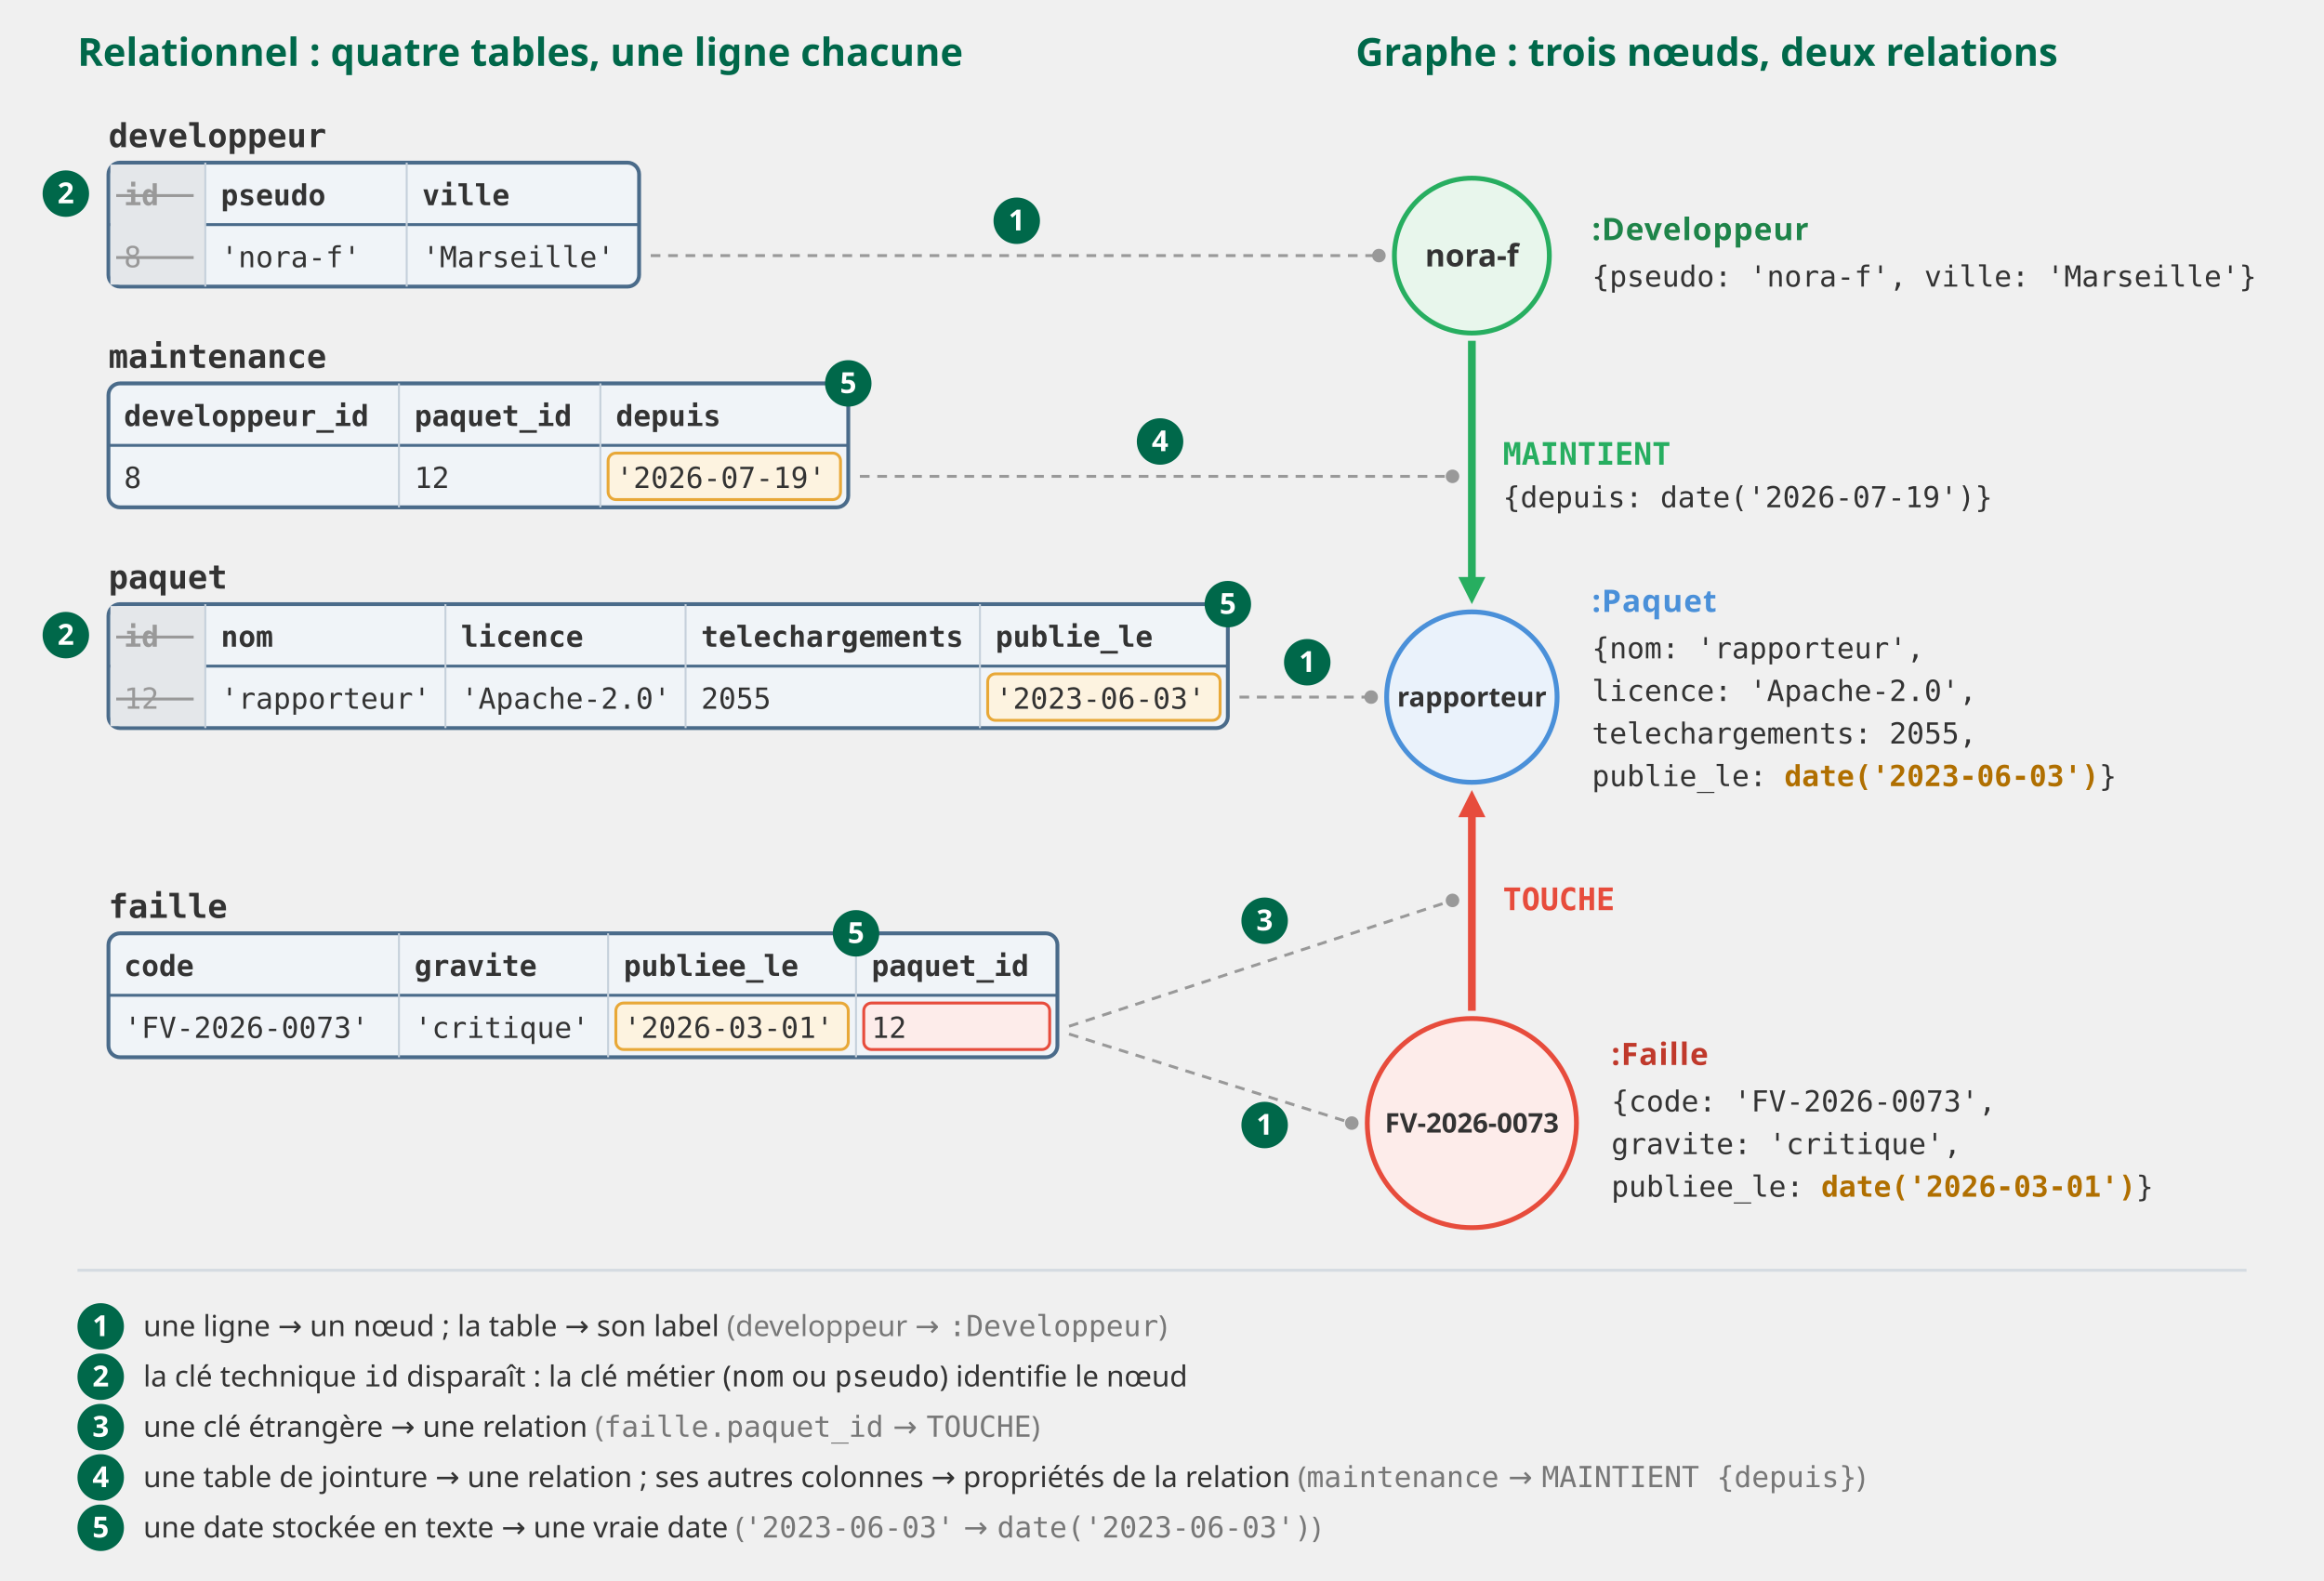
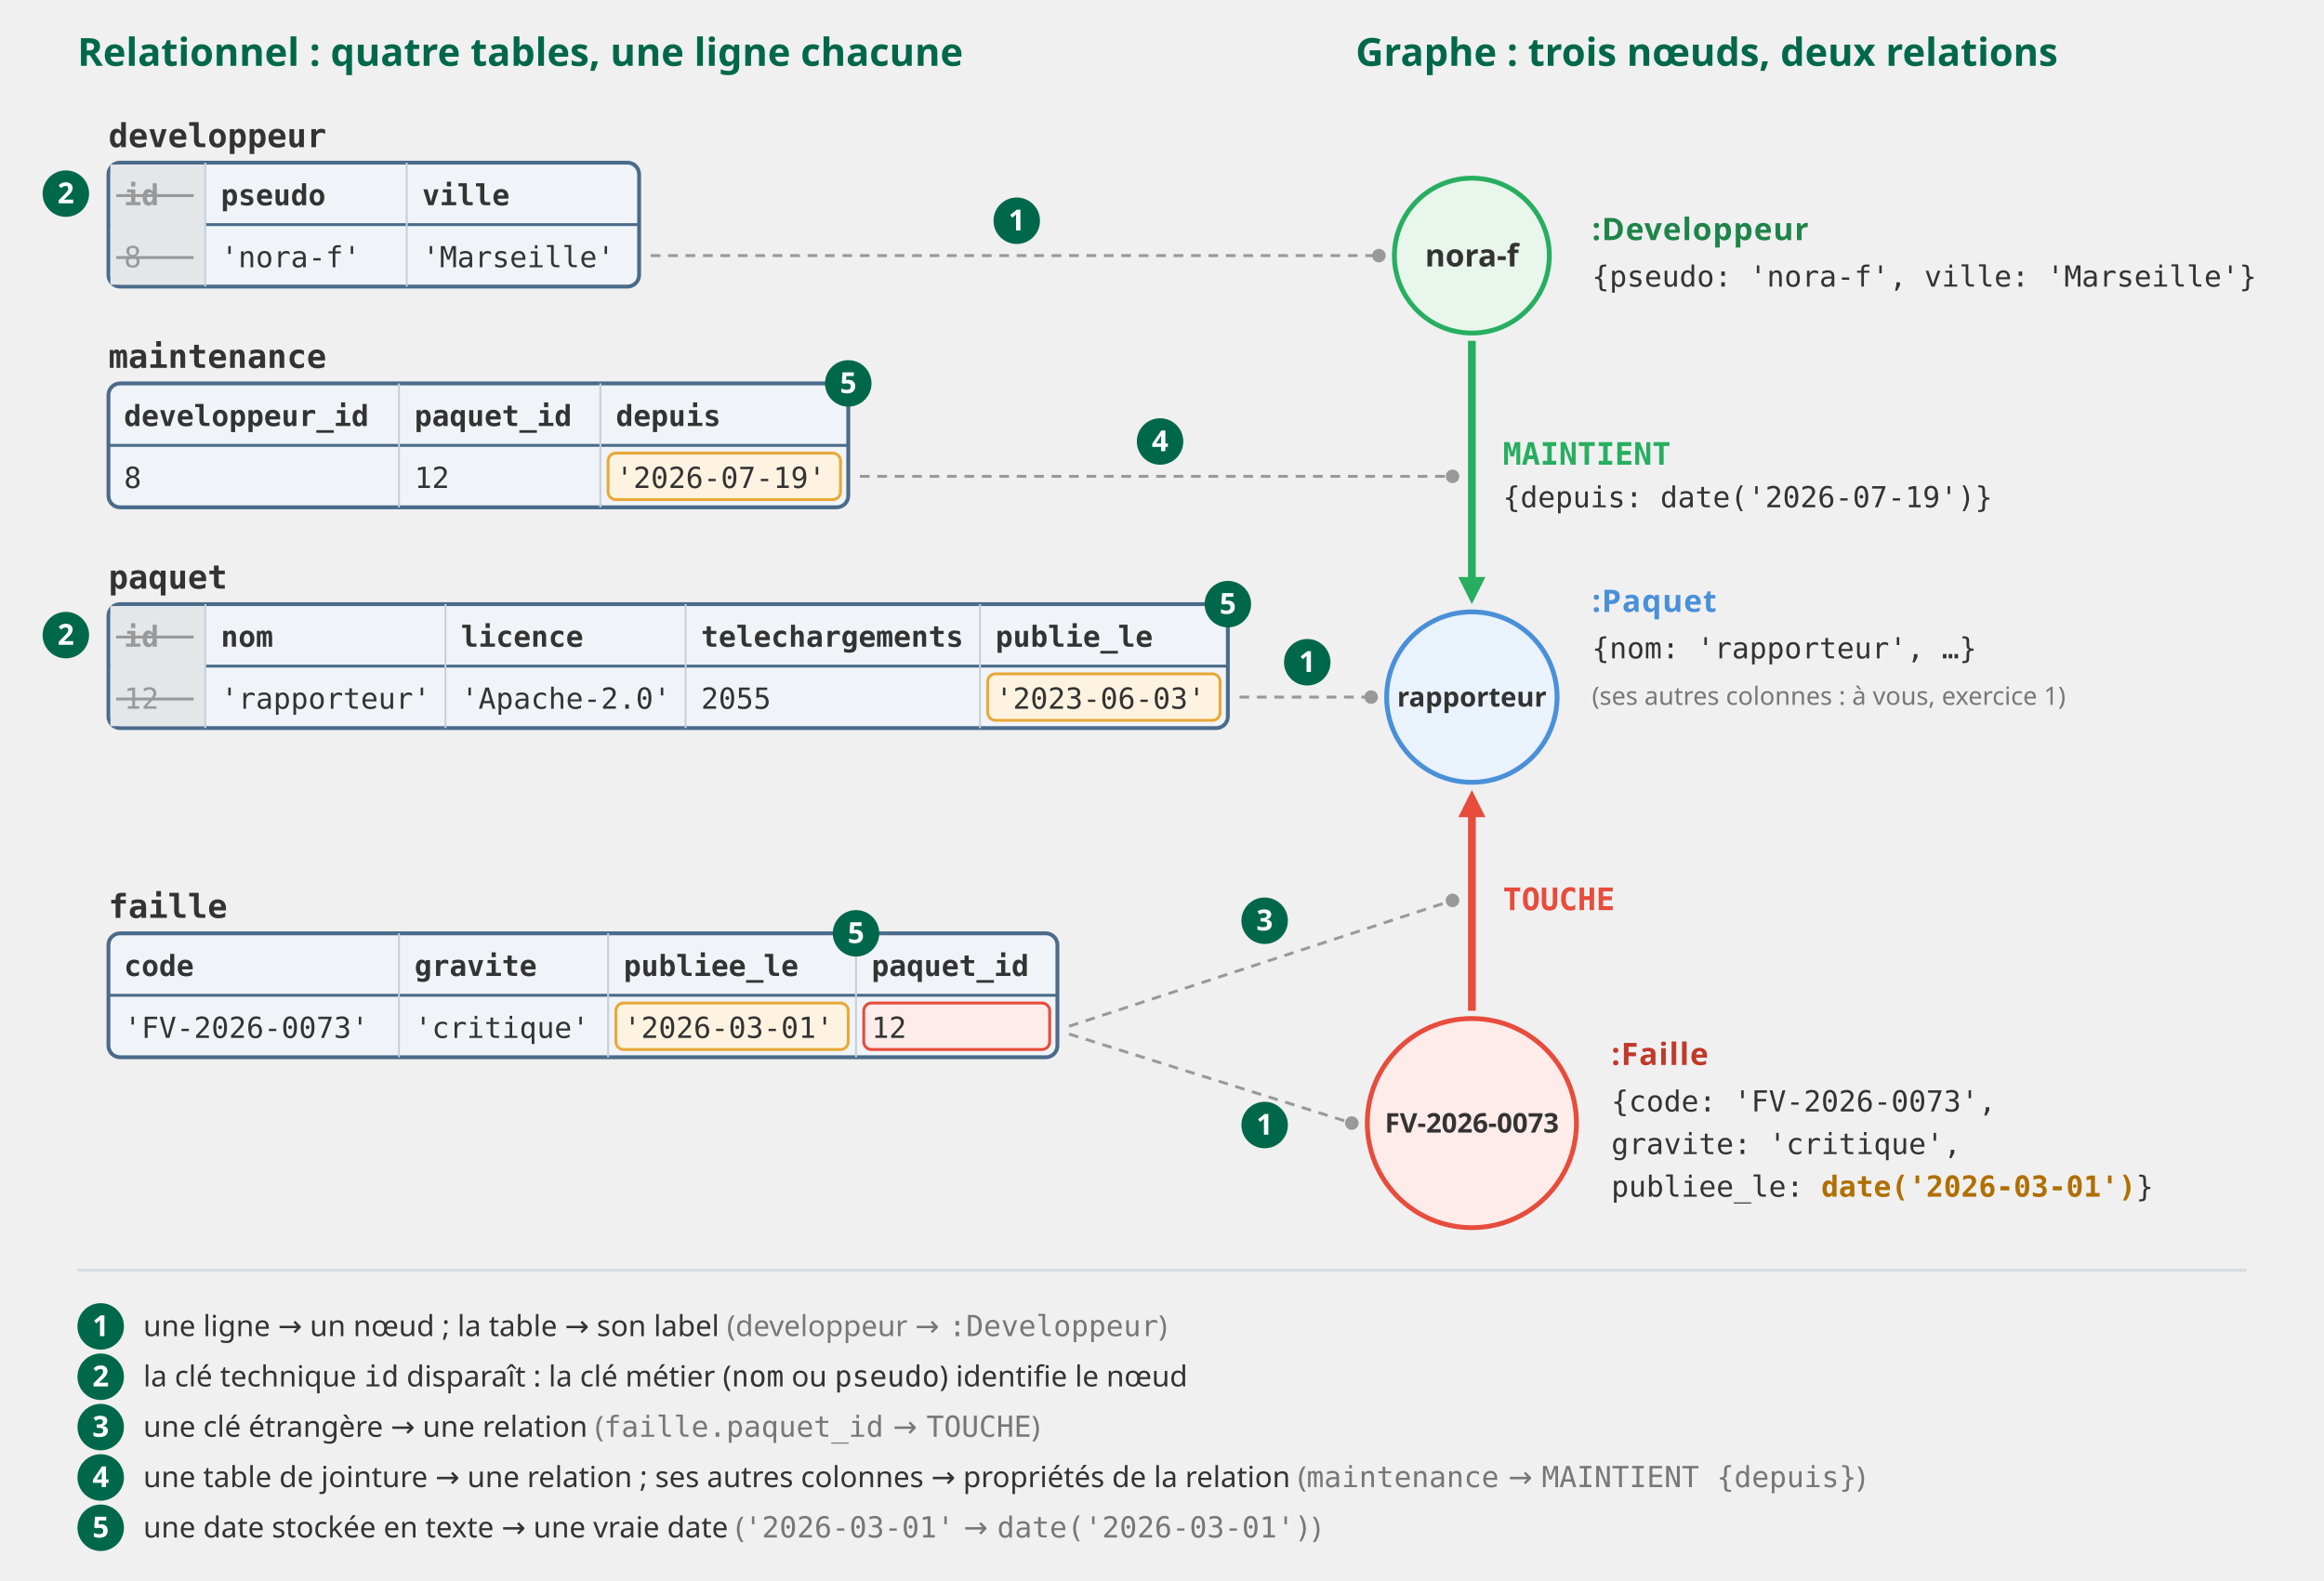
<svg xmlns="http://www.w3.org/2000/svg" viewBox="0 0 1200 816" font-family="sans-serif" role="img" aria-labelledby="t">
  <defs>
    <marker id="fv" viewBox="0 0 10 10" refX="5" refY="5" markerWidth="14" markerHeight="14" markerUnits="userSpaceOnUse" orient="auto-start-reverse">
      <path d="M0,0 L10,5 L0,10 z" fill="#27ae60" />
    </marker>
    <marker id="fr" viewBox="0 0 10 10" refX="5" refY="5" markerWidth="14" markerHeight="14" markerUnits="userSpaceOnUse" orient="auto-start-reverse">
      <path d="M0,0 L10,5 L0,10 z" fill="#e74c3c" />
    </marker>
  </defs>
  <text x="40" y="34" font-size="20" font-weight="bold" fill="#00684a">Relationnel : quatre tables, une ligne chacune</text>
  <text x="700" y="34" font-size="20" font-weight="bold" fill="#00684a">Graphe : trois nœuds, deux relations</text>
  <text x="56" y="76" font-size="17" font-weight="bold" font-family="monospace" fill="#333">developpeur</text>
  <rect x="56" y="84" width="274" height="64" rx="6" fill="#f0f4f8" stroke="#4a6b8a" stroke-width="2" />
  <line x1="56" y1="116" x2="330" y2="116" stroke="#4a6b8a" stroke-width="1.5" />
  <rect x="57" y="85" width="49" height="62" fill="#e4e7ea" />
  <text x="64" y="106" font-size="15" font-weight="bold" font-family="monospace" fill="#999">id</text>
  <text x="64" y="138" font-size="15" font-family="monospace" fill="#999">8</text>
  <line x1="60" y1="101" x2="100" y2="101" stroke="#999" stroke-width="1.5" />
  <line x1="60" y1="133" x2="100" y2="133" stroke="#999" stroke-width="1.5" />
  <line x1="106" y1="84" x2="106" y2="148" stroke="#c5d0db" stroke-width="1" />
  <text x="114" y="106" font-size="15" font-weight="bold" font-family="monospace" fill="#333">pseudo</text>
  <text x="114" y="138" font-size="15" font-family="monospace" fill="#333">'nora-f'</text>
  <line x1="210" y1="84" x2="210" y2="148" stroke="#c5d0db" stroke-width="1" />
  <text x="218" y="106" font-size="15" font-weight="bold" font-family="monospace" fill="#333">ville</text>
  <text x="218" y="138" font-size="15" font-family="monospace" fill="#333">'Marseille'</text>
  <text x="56" y="190" font-size="17" font-weight="bold" font-family="monospace" fill="#333">maintenance</text>
  <rect x="56" y="198" width="382" height="64" rx="6" fill="#f0f4f8" stroke="#4a6b8a" stroke-width="2" />
  <line x1="56" y1="230" x2="438" y2="230" stroke="#4a6b8a" stroke-width="1.5" />
  <text x="64" y="220" font-size="15" font-weight="bold" font-family="monospace" fill="#333">developpeur_id</text>
  <text x="64" y="252" font-size="15" font-family="monospace" fill="#333">8</text>
  <line x1="206" y1="198" x2="206" y2="262" stroke="#c5d0db" stroke-width="1" />
  <text x="214" y="220" font-size="15" font-weight="bold" font-family="monospace" fill="#333">paquet_id</text>
  <text x="214" y="252" font-size="15" font-family="monospace" fill="#333">12</text>
  <rect x="314" y="234" width="120" height="24" rx="4" fill="#fdf3e0" stroke="#e8a838" stroke-width="1.5" />
  <line x1="310" y1="198" x2="310" y2="262" stroke="#c5d0db" stroke-width="1" />
  <text x="318" y="220" font-size="15" font-weight="bold" font-family="monospace" fill="#333">depuis</text>
  <text x="318" y="252" font-size="15" font-family="monospace" fill="#333">'2026-07-19'</text>
  <text x="56" y="304" font-size="17" font-weight="bold" font-family="monospace" fill="#333">paquet</text>
  <rect x="56" y="312" width="578" height="64" rx="6" fill="#f0f4f8" stroke="#4a6b8a" stroke-width="2" />
  <line x1="56" y1="344" x2="634" y2="344" stroke="#4a6b8a" stroke-width="1.5" />
  <rect x="57" y="313" width="49" height="62" fill="#e4e7ea" />
  <text x="64" y="334" font-size="15" font-weight="bold" font-family="monospace" fill="#999">id</text>
  <text x="64" y="366" font-size="15" font-family="monospace" fill="#999">12</text>
  <line x1="60" y1="329" x2="100" y2="329" stroke="#999" stroke-width="1.5" />
  <line x1="60" y1="361" x2="100" y2="361" stroke="#999" stroke-width="1.5" />
  <line x1="106" y1="312" x2="106" y2="376" stroke="#c5d0db" stroke-width="1" />
  <text x="114" y="334" font-size="15" font-weight="bold" font-family="monospace" fill="#333">nom</text>
  <text x="114" y="366" font-size="15" font-family="monospace" fill="#333">'rapporteur'</text>
  <line x1="230" y1="312" x2="230" y2="376" stroke="#c5d0db" stroke-width="1" />
  <text x="238" y="334" font-size="15" font-weight="bold" font-family="monospace" fill="#333">licence</text>
  <text x="238" y="366" font-size="15" font-family="monospace" fill="#333">'Apache-2.0'</text>
  <line x1="354" y1="312" x2="354" y2="376" stroke="#c5d0db" stroke-width="1" />
  <text x="362" y="334" font-size="15" font-weight="bold" font-family="monospace" fill="#333">telechargements</text>
  <text x="362" y="366" font-size="15" font-family="monospace" fill="#333">2055</text>
  <rect x="510" y="348" width="120" height="24" rx="4" fill="#fdf3e0" stroke="#e8a838" stroke-width="1.5" />
  <line x1="506" y1="312" x2="506" y2="376" stroke="#c5d0db" stroke-width="1" />
  <text x="514" y="334" font-size="15" font-weight="bold" font-family="monospace" fill="#333">publie_le</text>
  <text x="514" y="366" font-size="15" font-family="monospace" fill="#333">'2023-06-03'</text>
  <text x="56" y="474" font-size="17" font-weight="bold" font-family="monospace" fill="#333">faille</text>
  <rect x="56" y="482" width="490" height="64" rx="6" fill="#f0f4f8" stroke="#4a6b8a" stroke-width="2" />
  <line x1="56" y1="514" x2="546" y2="514" stroke="#4a6b8a" stroke-width="1.5" />
  <text x="64" y="504" font-size="15" font-weight="bold" font-family="monospace" fill="#333">code</text>
  <text x="64" y="536" font-size="15" font-family="monospace" fill="#333">'FV-2026-0073'</text>
  <line x1="206" y1="482" x2="206" y2="546" stroke="#c5d0db" stroke-width="1" />
  <text x="214" y="504" font-size="15" font-weight="bold" font-family="monospace" fill="#333">gravite</text>
  <text x="214" y="536" font-size="15" font-family="monospace" fill="#333">'critique'</text>
  <rect x="318" y="518" width="120" height="24" rx="4" fill="#fdf3e0" stroke="#e8a838" stroke-width="1.5" />
  <line x1="314" y1="482" x2="314" y2="546" stroke="#c5d0db" stroke-width="1" />
  <text x="322" y="504" font-size="15" font-weight="bold" font-family="monospace" fill="#333">publiee_le</text>
  <text x="322" y="536" font-size="15" font-family="monospace" fill="#333">'2026-03-01'</text>
  <rect x="446" y="518" width="96" height="24" rx="4" fill="#fdecea" stroke="#e74c3c" stroke-width="1.5" />
  <line x1="442" y1="482" x2="442" y2="546" stroke="#c5d0db" stroke-width="1" />
  <text x="450" y="504" font-size="15" font-weight="bold" font-family="monospace" fill="#333">paquet_id</text>
  <text x="450" y="536" font-size="15" font-family="monospace" fill="#333">12</text>
  <g>
    <circle cx="760" cy="132" r="40" fill="#e8f6ec" stroke="#27ae60" stroke-width="2.5" />
    <text x="760" y="137.6" font-size="16" font-weight="bold" fill="#333" text-anchor="middle">nora-f</text>
  </g>
  <g>
    <circle cx="760" cy="360" r="44" fill="#eaf2fb" stroke="#4a90d9" stroke-width="2.5" />
    <text x="760" y="364.9" font-size="14" font-weight="bold" fill="#333" text-anchor="middle">rapporteur</text>
  </g>
  <g>
    <circle cx="760" cy="580" r="54" fill="#fdecea" stroke="#e74c3c" stroke-width="2.5" />
    <text x="760" y="584.9" font-size="14" font-weight="bold" fill="#333" text-anchor="middle">FV-2026-0073</text>
  </g>
  <path d="M760,176 L760,305" fill="none" stroke="#27ae60" stroke-width="4" marker-end="url(#fv)" />
  <path d="M760,522 L760,415" fill="none" stroke="#e74c3c" stroke-width="4" marker-end="url(#fr)" />
  <text x="776" y="240" font-size="16" font-weight="bold" font-family="monospace" fill="#27ae60">MAINTIENT</text>
  <text x="776" y="262" font-size="15" font-family="monospace" fill="#333">{depuis: date('2026-07-19')}</text>
  <text x="776" y="470" font-size="16" font-weight="bold" font-family="monospace" fill="#e74c3c">TOUCHE</text>
  <text x="822" y="124" font-size="16" font-weight="bold" fill="#1e8449" letter-spacing="0.5">:Developpeur</text>
  <text x="822" y="148" font-size="15" font-family="monospace" fill="#333">{pseudo: 'nora-f', ville: 'Marseille'}</text>
  <text x="822" y="316" font-size="16" font-weight="bold" fill="#4a90d9" letter-spacing="0.5">:Paquet</text>
-   <text x="822" y="340" font-size="15" font-family="monospace" fill="#333">{nom: 'rapporteur',</text>
-   <text x="822" y="362" font-size="15" font-family="monospace" fill="#333"> licence: 'Apache-2.0',</text>
-   <text x="822" y="384" font-size="15" font-family="monospace" fill="#333"> telechargements: 2055,</text>
-   <text x="822" y="406" font-size="15" font-family="monospace" fill="#333"> publie_le: <tspan font-weight="bold" fill="#b06f00">date('2023-06-03')</tspan>}</text>
+   <text x="822" y="340" font-size="15" font-family="monospace" fill="#333">{nom: 'rapporteur', …}</text>
+   <text x="822" y="364" font-size="13" fill="#777">(ses autres colonnes : à vous, exercice 1)</text>
  <text x="832" y="550" font-size="16" font-weight="bold" fill="#c0392b" letter-spacing="0.5">:Faille</text>
  <text x="832" y="574" font-size="15" font-family="monospace" fill="#333">{code: 'FV-2026-0073',</text>
  <text x="832" y="596" font-size="15" font-family="monospace" fill="#333"> gravite: 'critique',</text>
  <text x="832" y="618" font-size="15" font-family="monospace" fill="#333"> publiee_le: <tspan font-weight="bold" fill="#b06f00">date('2026-03-01')</tspan>}</text>
  <line x1="336" y1="132" x2="712" y2="132" stroke="#999" stroke-width="1.5" stroke-dasharray="5 4" />
  <circle cx="712" cy="132" r="3.5" fill="#999" />
  <line x1="444" y1="246" x2="750" y2="246" stroke="#999" stroke-width="1.5" stroke-dasharray="5 4" />
  <circle cx="750" cy="246" r="3.5" fill="#999" />
  <line x1="640" y1="360" x2="708" y2="360" stroke="#999" stroke-width="1.5" stroke-dasharray="5 4" />
  <circle cx="708" cy="360" r="3.5" fill="#999" />
  <line x1="552" y1="530" x2="750" y2="465" stroke="#999" stroke-width="1.5" stroke-dasharray="5 4" />
  <circle cx="750" cy="465" r="3.5" fill="#999" />
  <line x1="552" y1="534" x2="698" y2="580" stroke="#999" stroke-width="1.5" stroke-dasharray="5 4" />
  <circle cx="698" cy="580" r="3.5" fill="#999" />
  <circle cx="525" cy="114" r="12" fill="#00684a" />
  <text x="525" y="119" font-size="15" font-weight="bold" fill="#ffffff" text-anchor="middle">1</text>
  <circle cx="675" cy="342" r="12" fill="#00684a" />
  <text x="675" y="347" font-size="15" font-weight="bold" fill="#ffffff" text-anchor="middle">1</text>
  <circle cx="34" cy="100" r="12" fill="#00684a" />
  <text x="34" y="105" font-size="15" font-weight="bold" fill="#ffffff" text-anchor="middle">2</text>
  <circle cx="34" cy="328" r="12" fill="#00684a" />
  <text x="34" y="333" font-size="15" font-weight="bold" fill="#ffffff" text-anchor="middle">2</text>
  <circle cx="599" cy="228" r="12" fill="#00684a" />
  <text x="599" y="233" font-size="15" font-weight="bold" fill="#ffffff" text-anchor="middle">4</text>
  <circle cx="653" cy="475.5" r="12" fill="#00684a" />
  <text x="653" y="480.5" font-size="15" font-weight="bold" fill="#ffffff" text-anchor="middle">3</text>
  <circle cx="653" cy="581" r="12" fill="#00684a" />
  <text x="653" y="586" font-size="15" font-weight="bold" fill="#ffffff" text-anchor="middle">1</text>
  <circle cx="442" cy="482" r="12" fill="#00684a" />
  <text x="442" y="487" font-size="15" font-weight="bold" fill="#ffffff" text-anchor="middle">5</text>
  <circle cx="438" cy="198" r="12" fill="#00684a" />
  <text x="438" y="203" font-size="15" font-weight="bold" fill="#ffffff" text-anchor="middle">5</text>
  <circle cx="634" cy="312" r="12" fill="#00684a" />
  <text x="634" y="317" font-size="15" font-weight="bold" fill="#ffffff" text-anchor="middle">5</text>
  <line x1="40" y1="656" x2="1160" y2="656" stroke="#d5dbe1" stroke-width="1.5" />
  <circle cx="52" cy="685" r="12" fill="#00684a" />
  <text x="52" y="690" font-size="15" font-weight="bold" fill="#ffffff" text-anchor="middle">1</text>
  <text x="74" y="690" font-size="15" fill="#333">une ligne → un nœud ; la table → son label <tspan fill="#777">(developpeur → <tspan font-family="monospace">:Developpeur</tspan>)</tspan>
  </text>
  <circle cx="52" cy="711" r="12" fill="#00684a" />
  <text x="52" y="716" font-size="15" font-weight="bold" fill="#ffffff" text-anchor="middle">2</text>
  <text x="74" y="716" font-size="15" fill="#333">la clé technique <tspan font-family="monospace">id</tspan> disparaît : la clé métier (<tspan font-family="monospace">nom</tspan> ou <tspan font-family="monospace">pseudo</tspan>) identifie le nœud</text>
  <circle cx="52" cy="737" r="12" fill="#00684a" />
  <text x="52" y="742" font-size="15" font-weight="bold" fill="#ffffff" text-anchor="middle">3</text>
  <text x="74" y="742" font-size="15" fill="#333">une clé étrangère → une relation <tspan fill="#777">(<tspan font-family="monospace">faille.paquet_id</tspan> → <tspan font-family="monospace">TOUCHE</tspan>)</tspan>
  </text>
  <circle cx="52" cy="763" r="12" fill="#00684a" />
  <text x="52" y="768" font-size="15" font-weight="bold" fill="#ffffff" text-anchor="middle">4</text>
  <text x="74" y="768" font-size="15" fill="#333">une table de jointure → une relation ; ses autres colonnes → propriétés de la relation <tspan fill="#777">(<tspan font-family="monospace">maintenance</tspan> → <tspan font-family="monospace">MAINTIENT {depuis}</tspan>)</tspan>
  </text>
  <circle cx="52" cy="789" r="12" fill="#00684a" />
  <text x="52" y="794" font-size="15" font-weight="bold" fill="#ffffff" text-anchor="middle">5</text>
-   <text x="74" y="794" font-size="15" fill="#333">une date stockée en texte → une vraie date <tspan fill="#777">(<tspan font-family="monospace">'2023-06-03'</tspan> → <tspan font-family="monospace">date('2023-06-03')</tspan>)</tspan>
+   <text x="74" y="794" font-size="15" fill="#333">une date stockée en texte → une vraie date <tspan fill="#777">(<tspan font-family="monospace">'2026-03-01'</tspan> → <tspan font-family="monospace">date('2026-03-01')</tspan>)</tspan>
  </text>
</svg>
